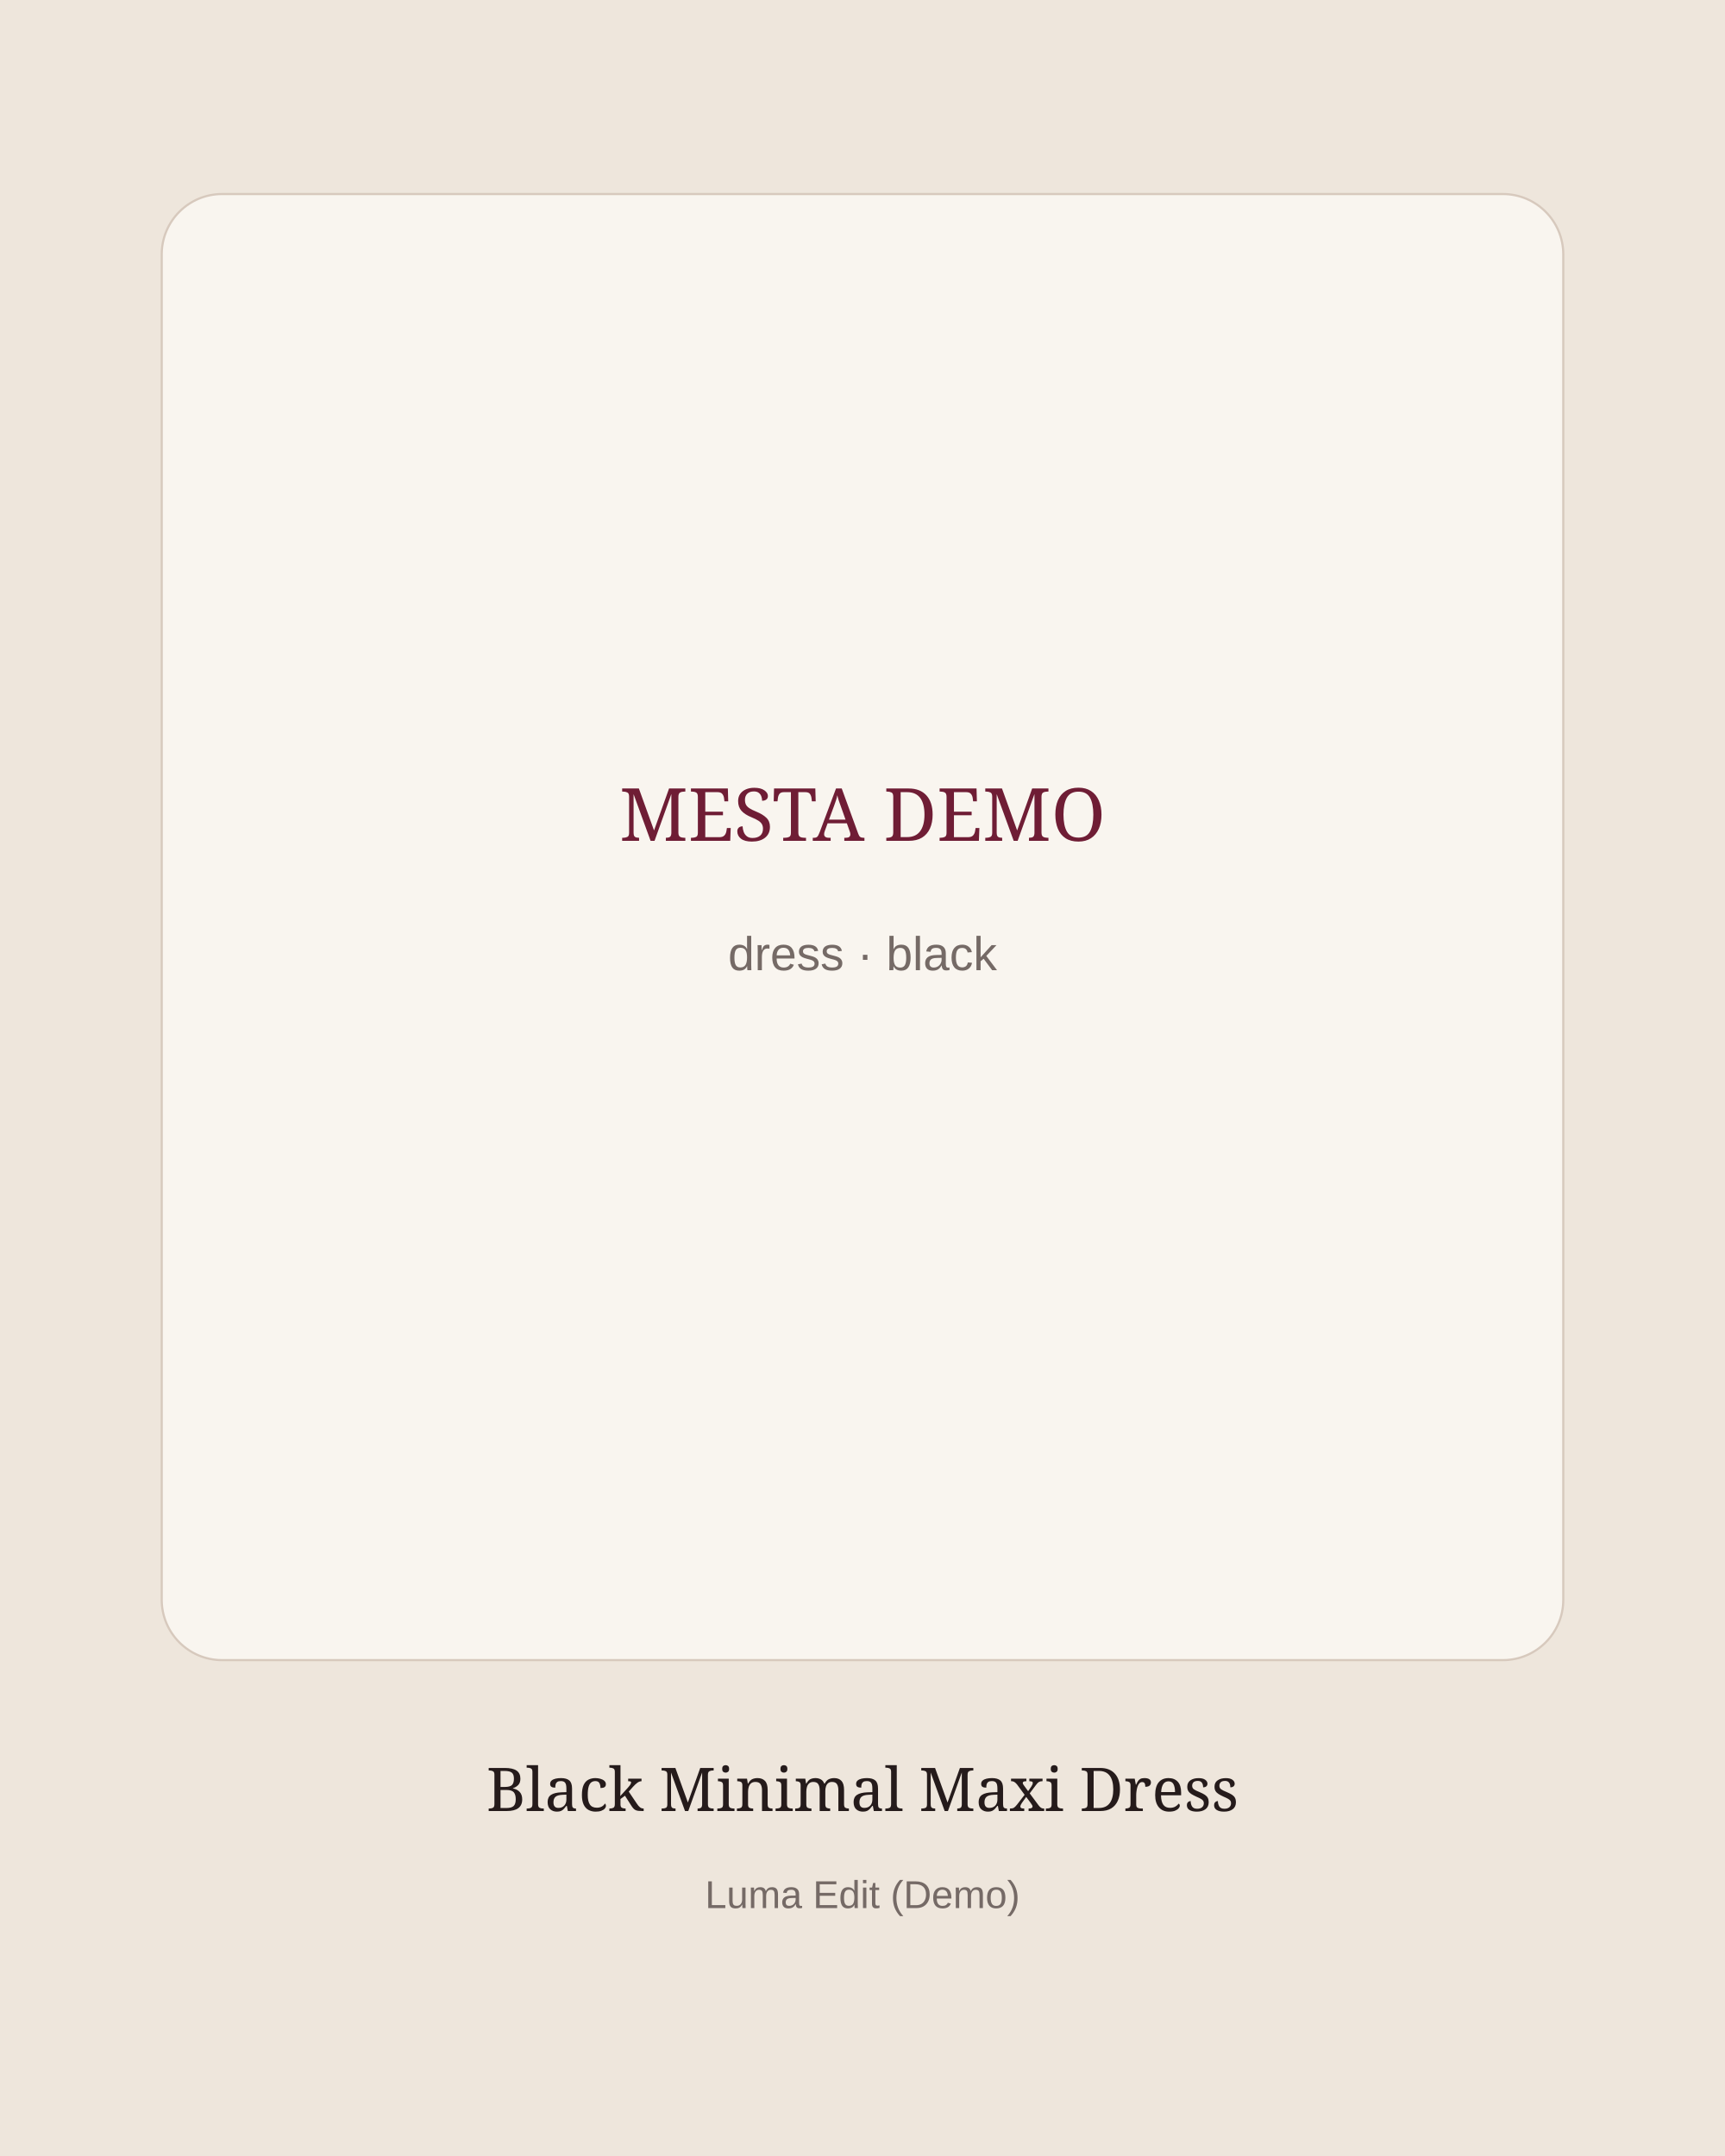
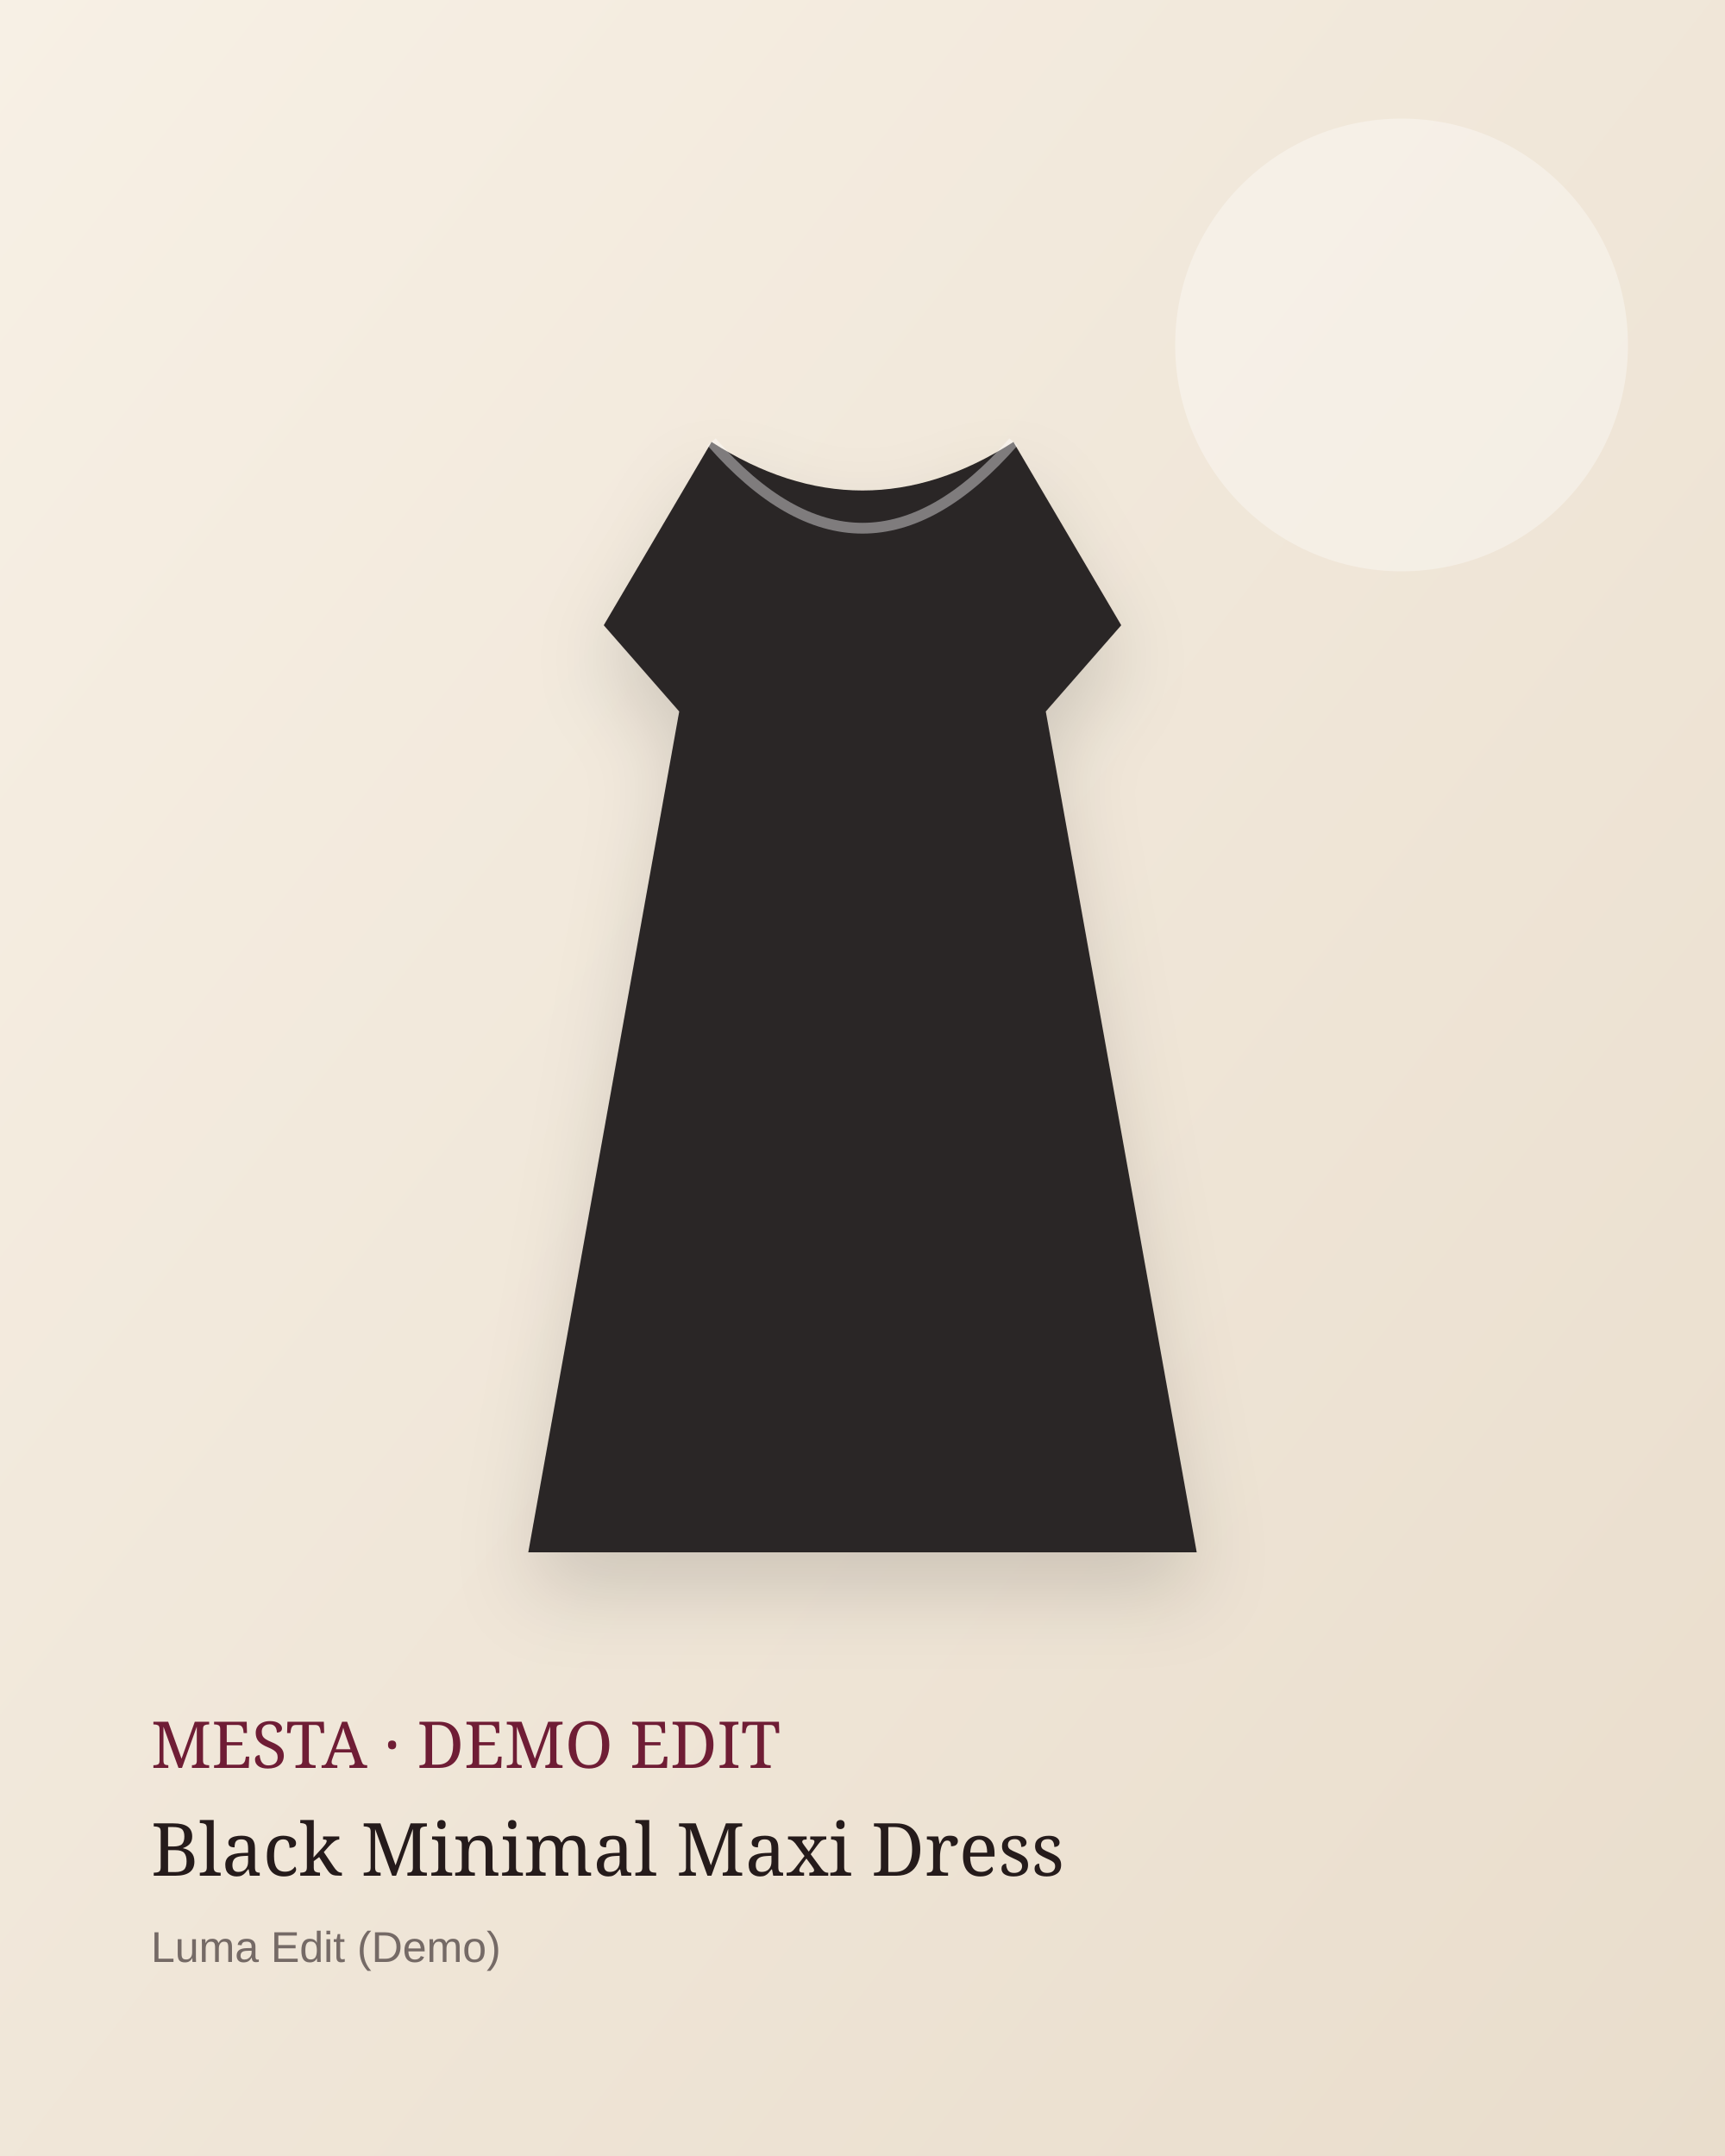
<svg xmlns="http://www.w3.org/2000/svg" width="800" height="1000" viewBox="0 0 800 1000">
-   <rect width="800" height="1000" fill="#eee6dc" />
-   <rect x="75" y="90" width="650" height="680" rx="28" fill="#f9f5ef" stroke="#d7c9bd" />
-   <text x="400" y="390" text-anchor="middle" font-family="Georgia" font-size="34" fill="#6f1d35">MESTA DEMO</text>
-   <text x="400" y="450" text-anchor="middle" font-family="Arial" font-size="22" fill="#756a66">dress · black</text>
-   <text x="400" y="840" text-anchor="middle" font-family="Georgia" font-size="28" fill="#251b1b">Black Minimal Maxi Dress</text>
-   <text x="400" y="885" text-anchor="middle" font-family="Arial" font-size="18" fill="#756a66">Luma Edit (Demo)</text>
+   <defs>
+     <filter id="s" x="-20%" y="-20%" width="140%" height="140%">
+       <feDropShadow dx="0" dy="18" stdDeviation="18" flood-opacity=".14" />
+     </filter>
+     <linearGradient id="bg" x1="0" y1="0" x2="1" y2="1">
+       <stop stop-color="#f7f0e5" />
+       <stop offset="1" stop-color="#e9ddcc" />
+     </linearGradient>
+   </defs>
+   <rect width="800" height="1000" fill="url(#bg)" />
+   <circle cx="650" cy="160" r="105" fill="#fff" opacity=".34" />
+   <g filter="url(#s)">
+     <path d="M330 205 Q400 250 470 205 L520 290 485 330 555 720 245 720 315 330 280 290Z" fill="#292526" />
+     <path d="M330 205 Q400 285 470 205" fill="none" stroke="#fff" stroke-opacity=".4" stroke-width="5" />
+   </g>
+   <text x="70" y="820" font-family="Georgia,serif" font-size="30" fill="#6f1d35">MESTA · DEMO EDIT</text>
+   <text x="70" y="870" font-family="Georgia,serif" font-size="34" fill="#251b1b">Black Minimal Maxi Dress</text>
+   <text x="70" y="910" font-family="Arial,sans-serif" font-size="20" fill="#756a66">Luma Edit (Demo)</text>
</svg>
